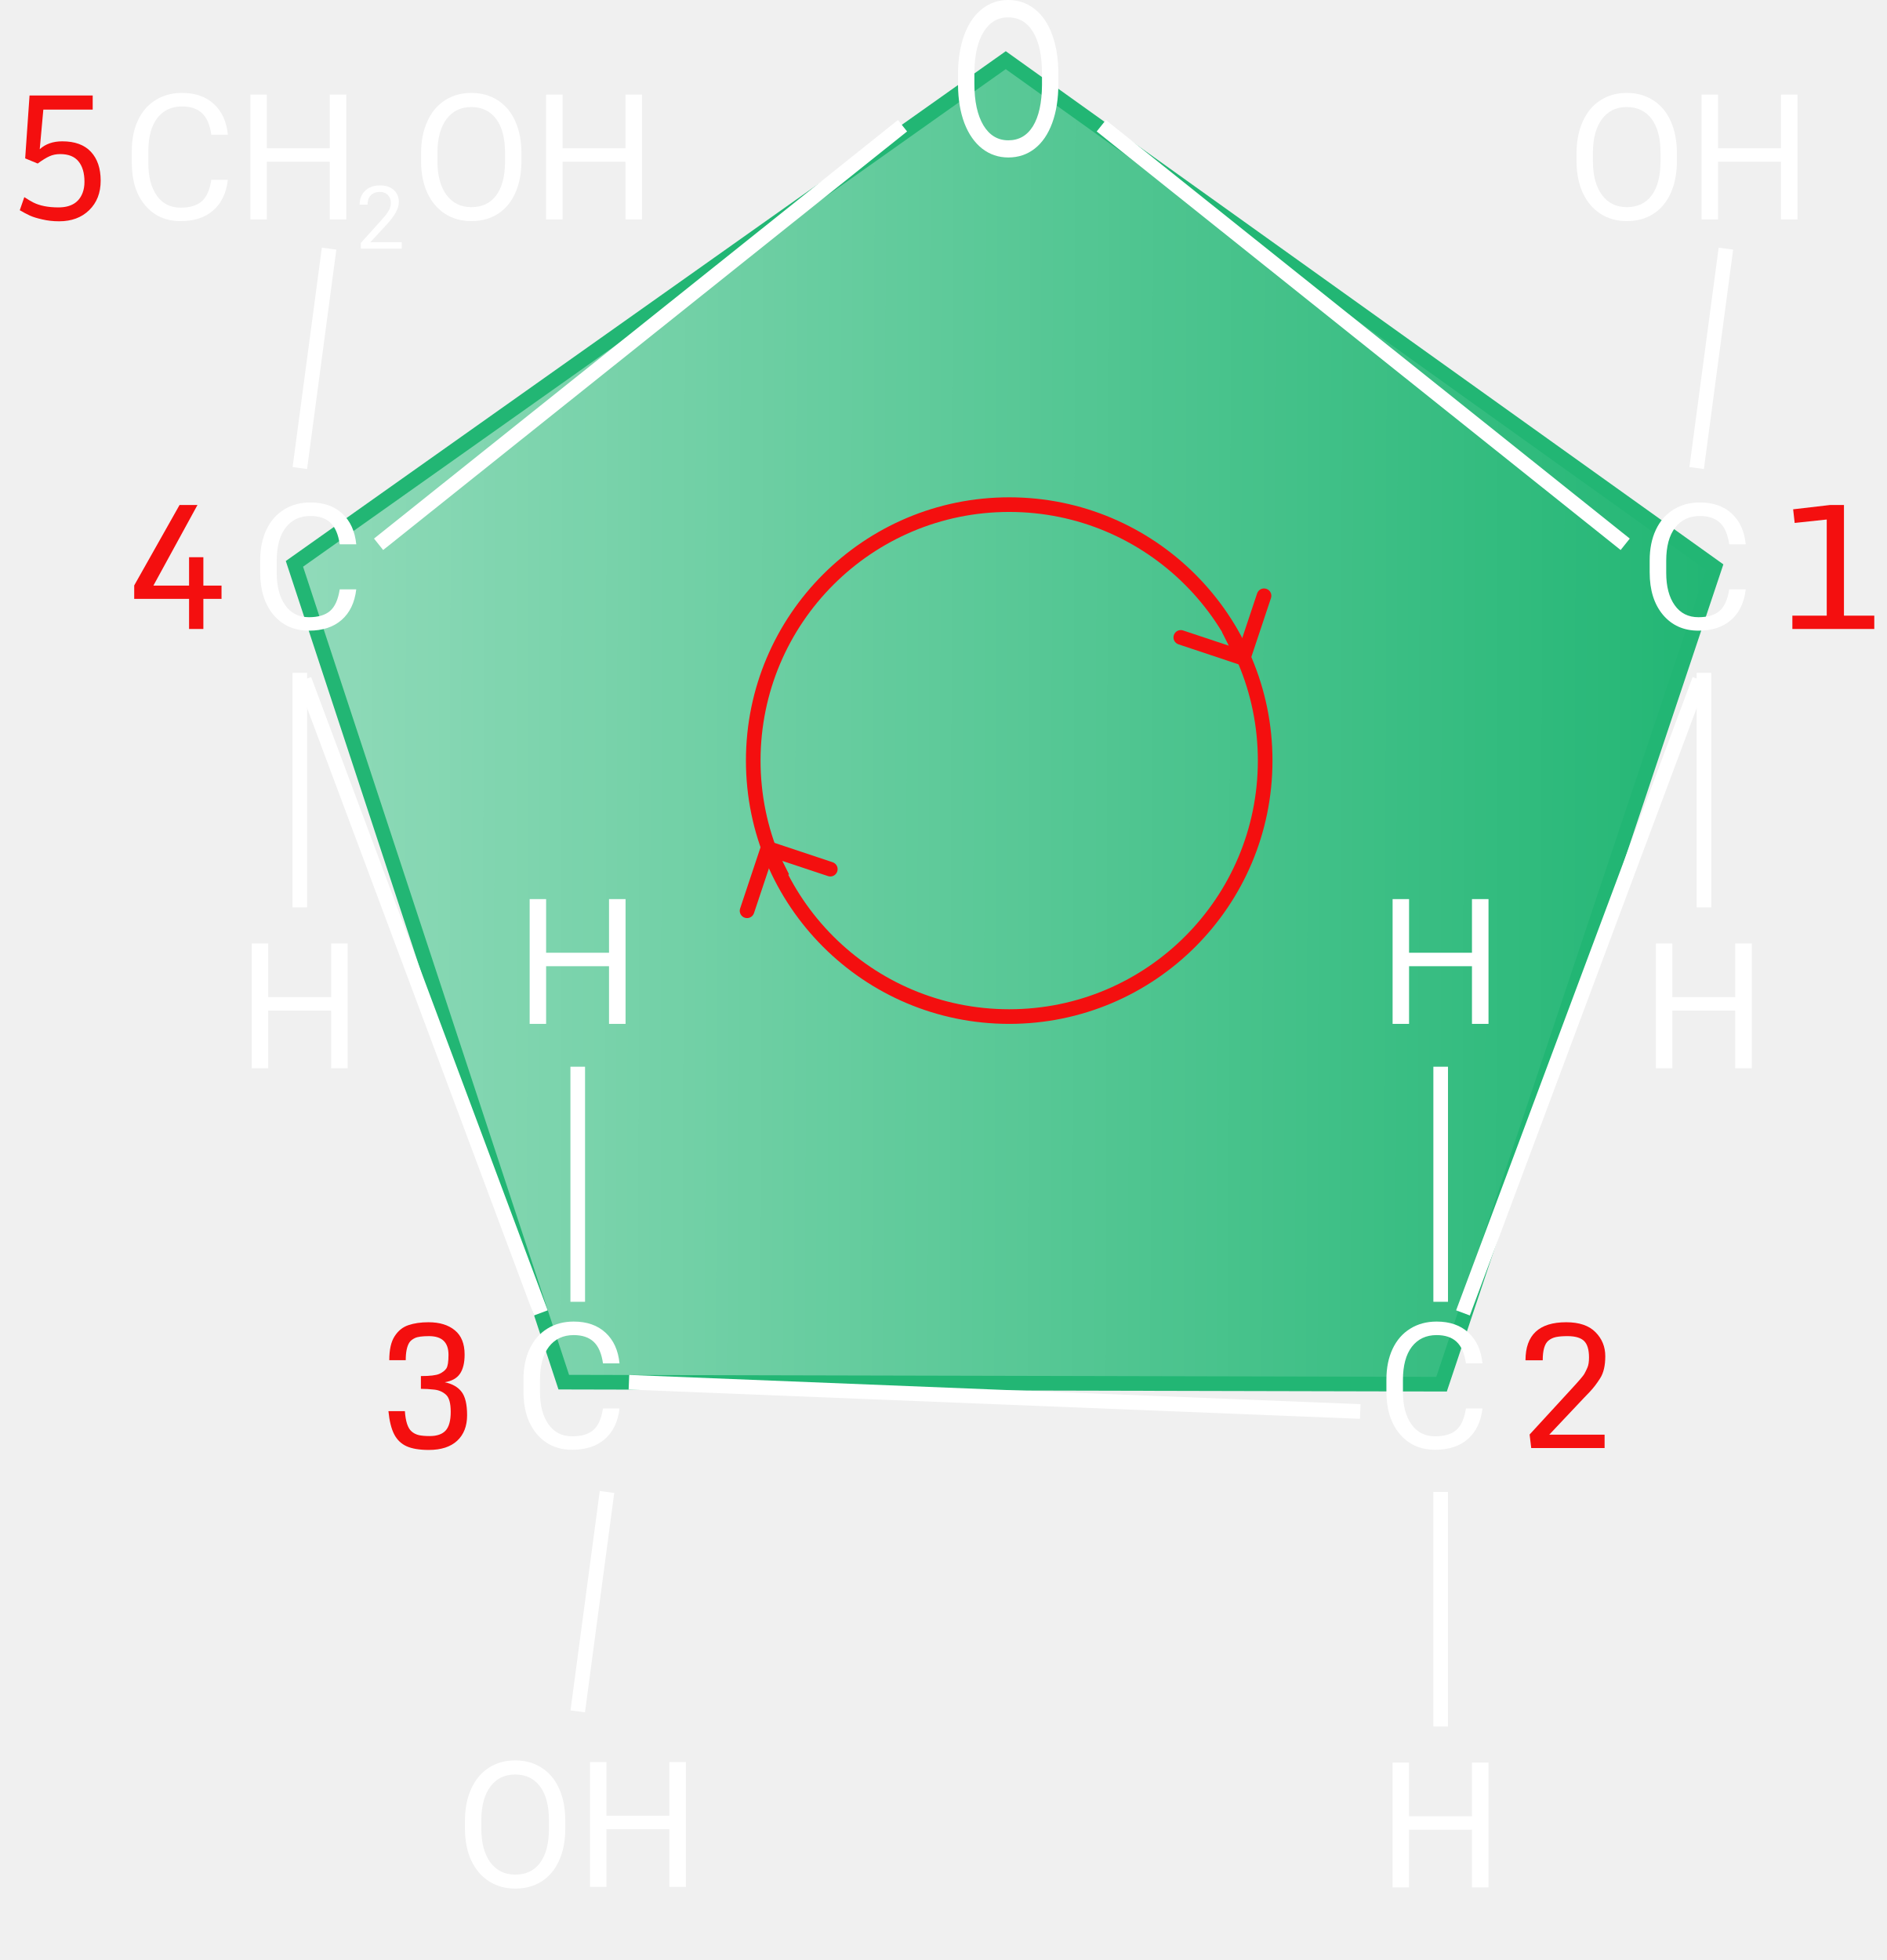
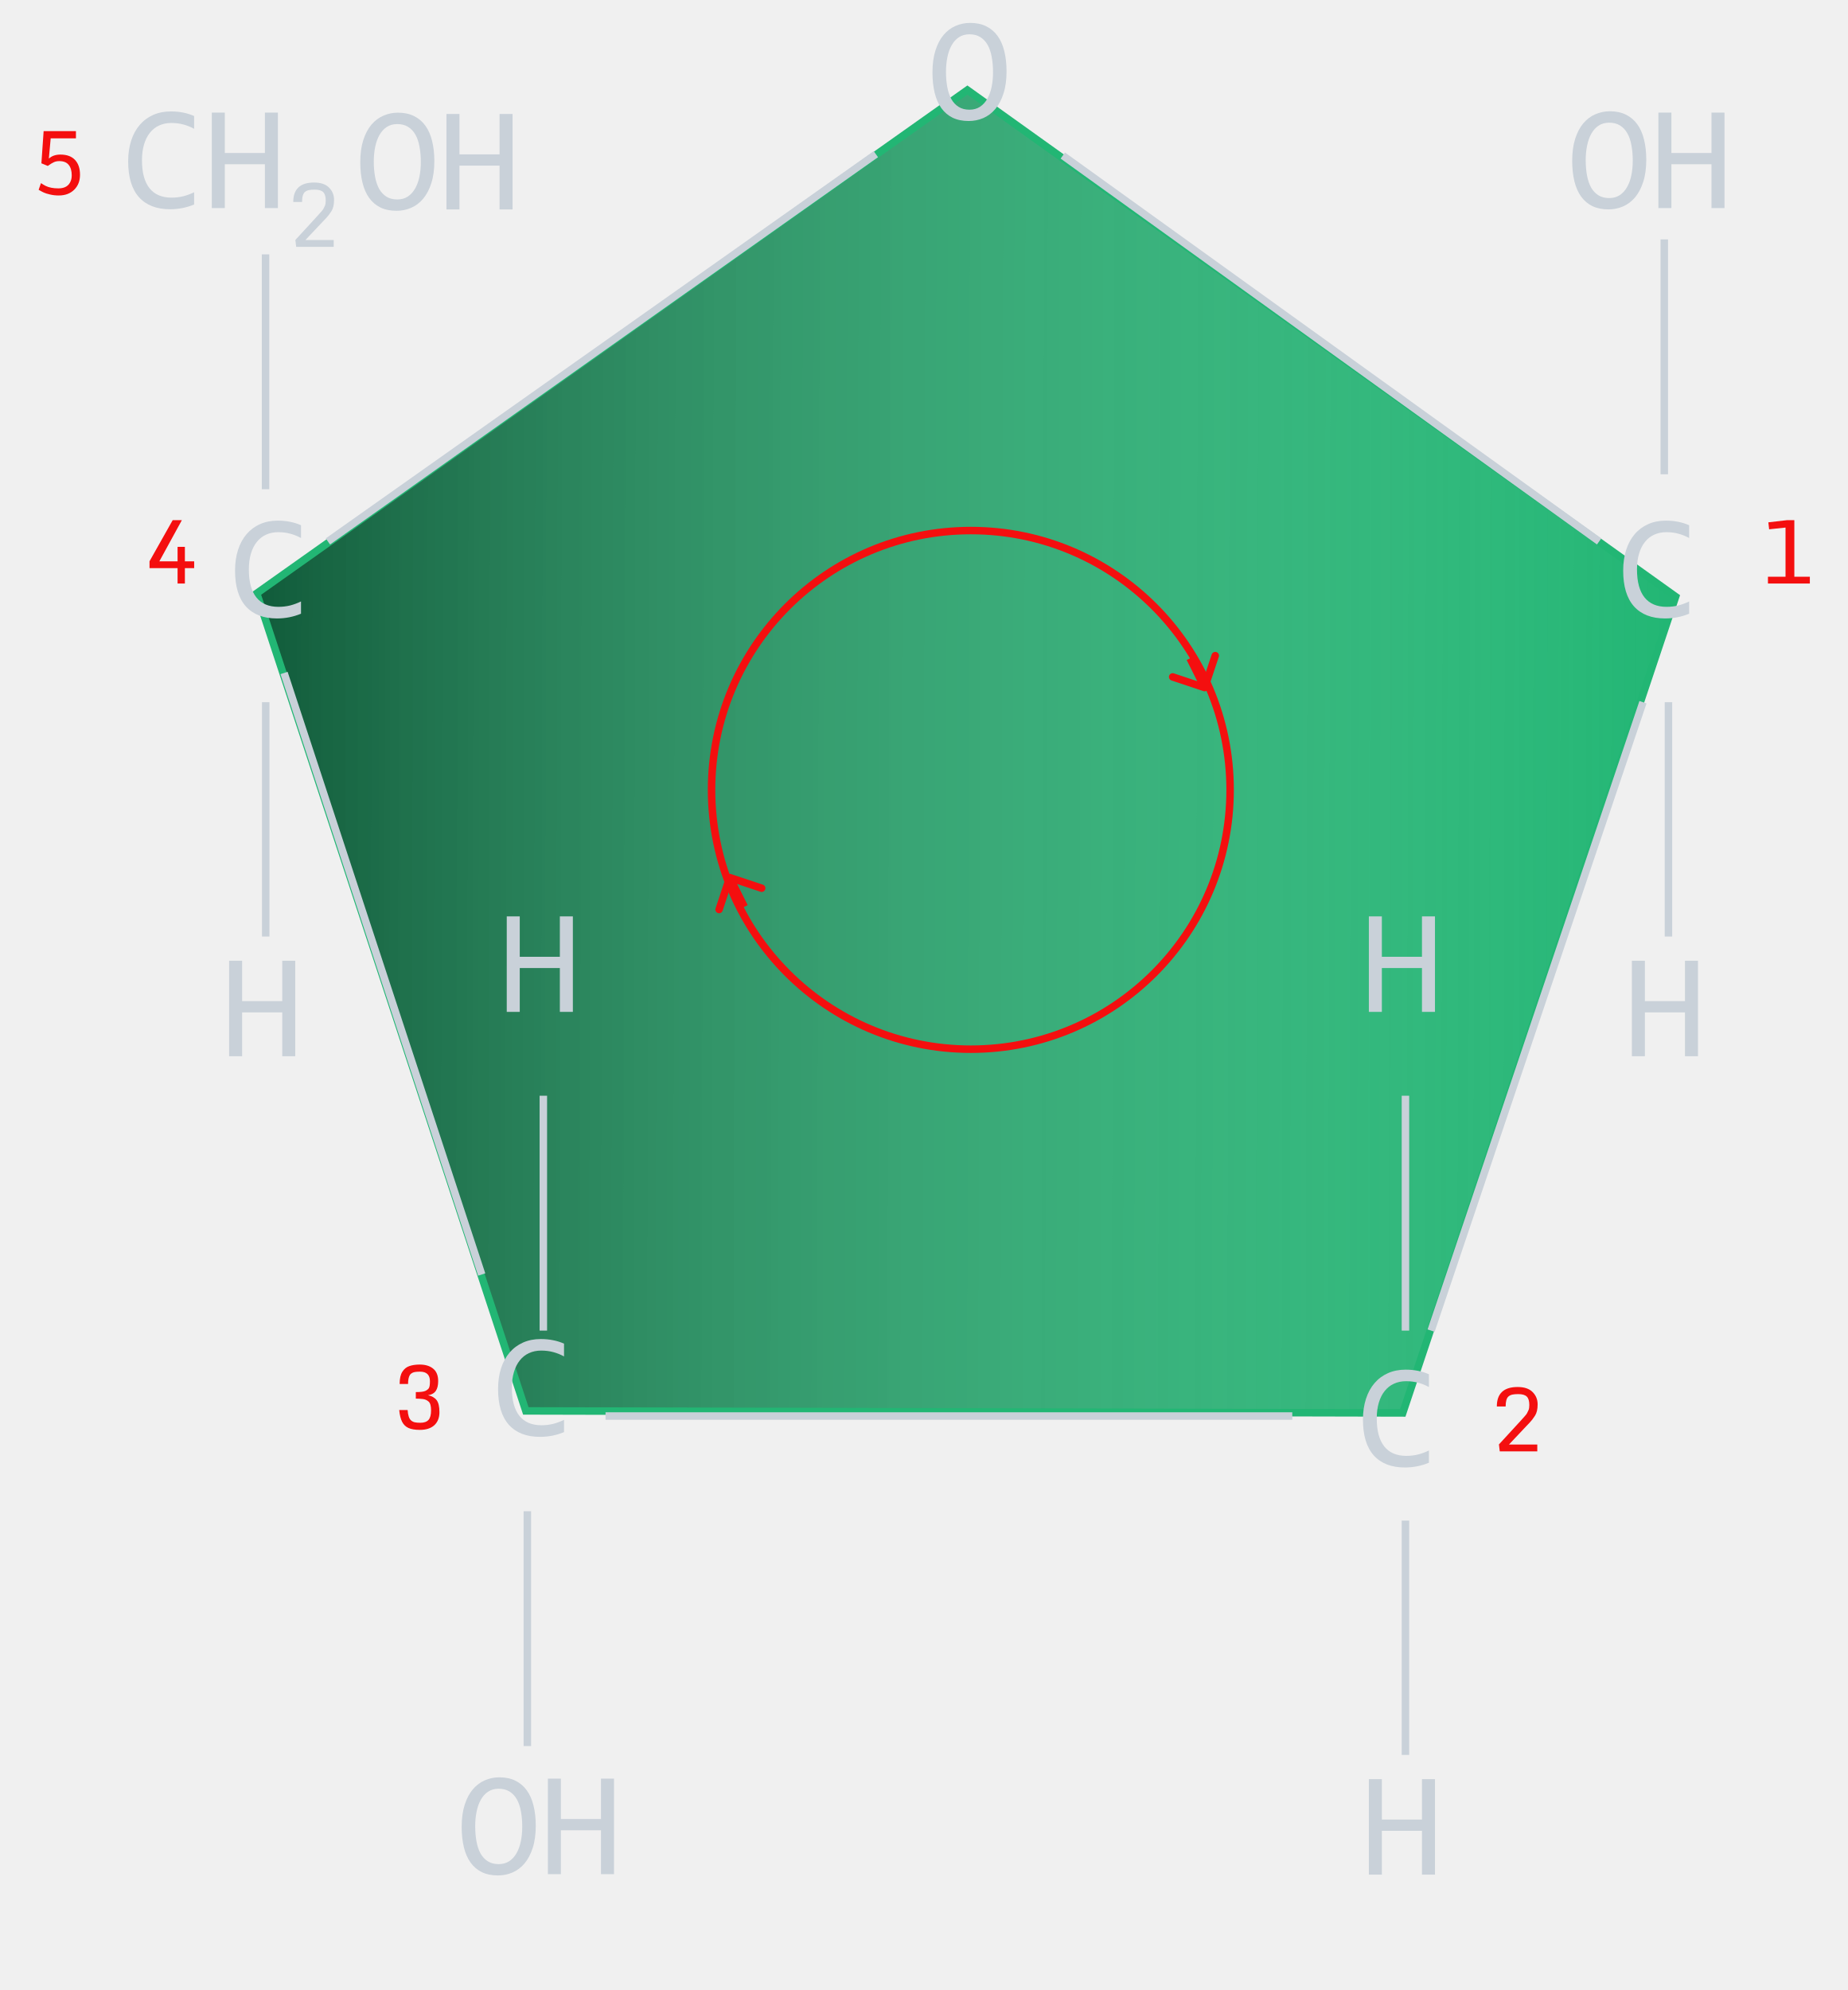
- <svg xmlns="http://www.w3.org/2000/svg" width="129" height="134" viewBox="0 0 129 134" fill="none">
-   <path fill-rule="evenodd" clip-rule="evenodd" d="M68.764 4.114L117.236 38.776L98.56 94.634L38.545 94.494L20.131 38.549L68.764 4.114Z" fill="#22B674" />
-   <path fill-rule="evenodd" clip-rule="evenodd" d="M68.764 4.114L117.236 38.776L98.56 94.634L38.545 94.494L20.131 38.549L68.764 4.114Z" fill="url(#paint0_linear)" fill-opacity="0.5" />
-   <path fill-rule="evenodd" clip-rule="evenodd" d="M68.764 4.114L117.236 38.776L98.56 94.634L38.545 94.494L20.131 38.549L68.764 4.114Z" stroke="#22B674" />
-   <path d="M72.361 5.721C72.361 6.748 72.221 7.645 71.939 8.412C71.658 9.175 71.26 9.758 70.744 10.161C70.228 10.564 69.627 10.766 68.939 10.766C68.268 10.766 67.672 10.564 67.152 10.161C66.633 9.753 66.228 9.175 65.939 8.427C65.654 7.674 65.508 6.803 65.5 5.815V5.059C65.5 4.051 65.643 3.162 65.928 2.389C66.213 1.617 66.615 1.027 67.135 0.619C67.658 0.206 68.256 0 68.928 0C69.611 0 70.213 0.204 70.732 0.612C71.256 1.015 71.658 1.602 71.939 2.375C72.221 3.142 72.361 4.037 72.361 5.059V5.721ZM71.242 5.045C71.242 3.802 71.039 2.85 70.633 2.188C70.227 1.521 69.658 1.187 68.928 1.187C68.217 1.187 67.656 1.521 67.246 2.188C66.84 2.85 66.631 3.771 66.619 4.951V5.721C66.619 6.925 66.824 7.873 67.234 8.564C67.648 9.25 68.217 9.593 68.939 9.593C69.666 9.593 70.228 9.269 70.627 8.621C71.025 7.969 71.231 7.036 71.242 5.822V5.045Z" fill="white" />
-   <path d="M119.357 40.293C119.252 41.195 118.918 41.893 118.355 42.385C117.797 42.873 117.053 43.117 116.123 43.117C115.115 43.117 114.307 42.756 113.697 42.033C113.092 41.31 112.789 40.344 112.789 39.133V38.312C112.789 37.52 112.93 36.822 113.211 36.221C113.496 35.619 113.898 35.158 114.418 34.838C114.938 34.514 115.539 34.352 116.223 34.352C117.129 34.352 117.855 34.605 118.402 35.113C118.949 35.617 119.268 36.316 119.357 37.211H118.227C118.129 36.531 117.916 36.039 117.588 35.734C117.264 35.43 116.809 35.277 116.223 35.277C115.504 35.277 114.939 35.543 114.529 36.074C114.123 36.605 113.92 37.361 113.92 38.342V39.168C113.92 40.094 114.113 40.83 114.5 41.377C114.887 41.924 115.428 42.197 116.123 42.197C116.748 42.197 117.227 42.057 117.559 41.775C117.895 41.49 118.117 40.996 118.227 40.293H119.357Z" fill="white" />
-   <path d="M101.357 96.293C101.252 97.195 100.918 97.893 100.355 98.385C99.797 98.873 99.053 99.117 98.123 99.117C97.115 99.117 96.307 98.756 95.697 98.033C95.092 97.311 94.789 96.344 94.789 95.133V94.312C94.789 93.519 94.93 92.822 95.211 92.221C95.496 91.619 95.898 91.158 96.418 90.838C96.938 90.514 97.539 90.352 98.223 90.352C99.129 90.352 99.856 90.606 100.402 91.113C100.949 91.617 101.268 92.316 101.357 93.211H100.227C100.129 92.531 99.916 92.039 99.588 91.734C99.264 91.43 98.809 91.277 98.223 91.277C97.504 91.277 96.939 91.543 96.529 92.074C96.123 92.606 95.92 93.361 95.92 94.342V95.168C95.92 96.094 96.113 96.83 96.5 97.377C96.887 97.924 97.428 98.197 98.123 98.197C98.748 98.197 99.227 98.057 99.559 97.775C99.894 97.49 100.117 96.996 100.227 96.293H101.357Z" fill="white" />
-   <path d="M24.357 40.293C24.252 41.195 23.918 41.893 23.355 42.385C22.797 42.873 22.053 43.117 21.123 43.117C20.115 43.117 19.307 42.756 18.697 42.033C18.092 41.31 17.789 40.344 17.789 39.133V38.312C17.789 37.52 17.93 36.822 18.211 36.221C18.496 35.619 18.898 35.158 19.418 34.838C19.938 34.514 20.539 34.352 21.223 34.352C22.129 34.352 22.855 34.605 23.402 35.113C23.949 35.617 24.268 36.316 24.357 37.211H23.227C23.129 36.531 22.916 36.039 22.588 35.734C22.264 35.43 21.809 35.277 21.223 35.277C20.504 35.277 19.939 35.543 19.529 36.074C19.123 36.605 18.92 37.361 18.92 38.342V39.168C18.92 40.094 19.113 40.83 19.5 41.377C19.887 41.924 20.428 42.197 21.123 42.197C21.748 42.197 22.227 42.057 22.559 41.775C22.895 41.49 23.117 40.996 23.227 40.293H24.357Z" fill="white" />
-   <path d="M42.357 96.293C42.252 97.195 41.918 97.893 41.355 98.385C40.797 98.873 40.053 99.117 39.123 99.117C38.115 99.117 37.307 98.756 36.697 98.033C36.092 97.311 35.789 96.344 35.789 95.133V94.312C35.789 93.519 35.93 92.822 36.211 92.221C36.496 91.619 36.898 91.158 37.418 90.838C37.938 90.514 38.539 90.352 39.223 90.352C40.129 90.352 40.855 90.606 41.402 91.113C41.949 91.617 42.268 92.316 42.357 93.211H41.227C41.129 92.531 40.916 92.039 40.588 91.734C40.264 91.43 39.809 91.277 39.223 91.277C38.504 91.277 37.94 91.543 37.529 92.074C37.123 92.606 36.92 93.361 36.92 94.342V95.168C36.92 96.094 37.113 96.83 37.5 97.377C37.887 97.924 38.428 98.197 39.123 98.197C39.748 98.197 40.227 98.057 40.559 97.775C40.895 97.49 41.117 96.996 41.227 96.293H42.357Z" fill="white" />
-   <line x1="75.295" y1="8.596" x2="111.116" y2="37.212" stroke="white" />
-   <line y1="-0.5" x2="45.804" y2="1.5" transform="matrix(-0.807791 0.589469 0.589469 0.807791 62 9)" stroke="white" />
-   <line x1="100.024" y1="89.759" x2="116.195" y2="46.463" stroke="white" />
-   <line y1="-0.5" x2="46.174" y2="1.5" transform="matrix(-0.309017 -0.951057 -0.951057 0.309017 36.5 89.9136)" stroke="white" />
-   <line x1="43" y1="94.5" x2="93" y2="96.5" stroke="white" />
-   <path d="M114.65 11.01C114.65 11.846 114.51 12.576 114.229 13.201C113.947 13.822 113.549 14.297 113.033 14.625C112.518 14.953 111.916 15.117 111.229 15.117C110.557 15.117 109.961 14.953 109.441 14.625C108.922 14.293 108.518 13.822 108.229 13.213C107.943 12.6 107.797 11.891 107.789 11.086V10.471C107.789 9.65 107.932 8.926 108.217 8.297C108.502 7.668 108.904 7.188 109.424 6.855C109.947 6.52 110.545 6.352 111.217 6.352C111.9 6.352 112.502 6.518 113.021 6.85C113.545 7.178 113.947 7.656 114.229 8.285C114.51 8.91 114.65 9.639 114.65 10.471V11.01ZM113.531 10.459C113.531 9.447 113.328 8.672 112.922 8.133C112.516 7.59 111.947 7.318 111.217 7.318C110.506 7.318 109.945 7.59 109.535 8.133C109.129 8.672 108.92 9.422 108.908 10.383V11.01C108.908 11.99 109.113 12.762 109.523 13.324C109.938 13.883 110.506 14.162 111.229 14.162C111.955 14.162 112.518 13.898 112.916 13.371C113.314 12.84 113.52 12.08 113.531 11.092V10.459ZM122.895 15H121.764V11.057H117.463V15H116.338V6.469H117.463V10.137H121.764V6.469H122.895V15Z" fill="white" />
-   <path d="M38.65 125.01C38.65 125.846 38.51 126.576 38.228 127.201C37.947 127.822 37.549 128.297 37.033 128.625C36.518 128.953 35.916 129.117 35.228 129.117C34.557 129.117 33.961 128.953 33.441 128.625C32.922 128.293 32.518 127.822 32.228 127.213C31.943 126.6 31.797 125.891 31.789 125.086V124.471C31.789 123.65 31.932 122.926 32.217 122.297C32.502 121.668 32.904 121.188 33.424 120.855C33.947 120.52 34.545 120.352 35.217 120.352C35.9 120.352 36.502 120.518 37.022 120.85C37.545 121.178 37.947 121.656 38.228 122.285C38.51 122.91 38.65 123.639 38.65 124.471V125.01ZM37.531 124.459C37.531 123.447 37.328 122.672 36.922 122.133C36.516 121.59 35.947 121.318 35.217 121.318C34.506 121.318 33.945 121.59 33.535 122.133C33.129 122.672 32.92 123.422 32.908 124.383V125.01C32.908 125.99 33.113 126.762 33.523 127.324C33.938 127.883 34.506 128.162 35.228 128.162C35.955 128.162 36.518 127.898 36.916 127.371C37.315 126.84 37.52 126.08 37.531 125.092V124.459ZM46.895 129H45.764V125.057H41.463V129H40.338V120.469H41.463V124.137H45.764V120.469H46.895V129Z" fill="white" />
-   <line x1="116" y1="32" x2="118" y2="17" stroke="white" />
-   <line x1="20.5" y1="32" x2="22.5" y2="17" stroke="white" />
-   <line x1="39.5" y1="117" x2="41.5" y2="102" stroke="white" />
-   <line x1="98.5" y1="89" x2="98.5" y2="72.929" stroke="white" />
-   <path d="M101.77 70H100.639V66.057H96.338V70H95.213V61.469H96.338V65.137H100.639V61.469H101.77V70Z" fill="white" />
-   <line x1="39.5" y1="89" x2="39.5" y2="72.929" stroke="white" />
-   <path d="M42.77 70H41.639V66.057H37.338V70H36.213V61.469H37.338V65.137H41.639V61.469H42.77V70Z" fill="white" />
-   <line x1="116.5" y1="62.035" x2="116.5" y2="46" stroke="white" />
-   <path d="M119.77 73.035H118.639V69.091H114.338V73.035H113.213V64.503H114.338V68.171H118.639V64.503H119.77V73.035Z" fill="white" />
-   <line x1="20.5" y1="62.035" x2="20.5" y2="46" stroke="white" />
-   <path d="M23.77 73.035H22.639V69.091H18.338V73.035H17.213V64.503H18.338V68.171H22.639V64.503H23.77V73.035Z" fill="white" />
-   <line x1="98.5" y1="118.035" x2="98.5" y2="102" stroke="white" />
-   <path d="M101.77 129.035H100.639V125.091H96.338V129.035H95.213V120.503H96.338V124.171H100.639V120.503H101.77V129.035Z" fill="white" />
-   <path d="M15.58 12.293C15.475 13.195 15.141 13.893 14.578 14.385C14.02 14.873 13.275 15.117 12.346 15.117C11.338 15.117 10.529 14.756 9.92 14.033C9.314 13.31 9.012 12.344 9.012 11.133V10.312C9.012 9.52 9.152 8.822 9.434 8.221C9.719 7.619 10.121 7.158 10.641 6.838C11.16 6.514 11.762 6.352 12.445 6.352C13.352 6.352 14.078 6.605 14.625 7.113C15.172 7.617 15.49 8.316 15.58 9.211H14.449C14.352 8.531 14.139 8.039 13.81 7.734C13.486 7.43 13.031 7.277 12.445 7.277C11.727 7.277 11.162 7.543 10.752 8.074C10.346 8.605 10.143 9.361 10.143 10.342V11.168C10.143 12.094 10.336 12.83 10.723 13.377C11.109 13.924 11.65 14.197 12.346 14.197C12.971 14.197 13.449 14.057 13.781 13.775C14.117 13.49 14.34 12.996 14.449 12.293H15.58ZM23.678 15H22.547V11.057H18.246V15H17.121V6.469H18.246V10.137H22.547V6.469H23.678V15Z" fill="white" />
-   <path d="M27.465 17H24.67V16.61L26.146 14.97C26.365 14.722 26.516 14.521 26.598 14.366C26.682 14.21 26.724 14.049 26.724 13.883C26.724 13.66 26.656 13.477 26.521 13.335C26.387 13.192 26.207 13.121 25.982 13.121C25.713 13.121 25.503 13.198 25.352 13.352C25.204 13.505 25.13 13.718 25.13 13.991H24.588C24.588 13.599 24.714 13.281 24.966 13.039C25.22 12.797 25.559 12.676 25.982 12.676C26.379 12.676 26.692 12.78 26.923 12.989C27.153 13.196 27.269 13.473 27.269 13.818C27.269 14.238 27.001 14.738 26.466 15.318L25.323 16.558H27.465V17Z" fill="white" />
-   <path d="M35.65 11.01C35.65 11.846 35.51 12.576 35.228 13.201C34.947 13.822 34.549 14.297 34.033 14.625C33.518 14.953 32.916 15.117 32.228 15.117C31.557 15.117 30.961 14.953 30.441 14.625C29.922 14.293 29.518 13.822 29.229 13.213C28.943 12.6 28.797 11.891 28.789 11.086V10.471C28.789 9.65 28.932 8.926 29.217 8.297C29.502 7.668 29.904 7.188 30.424 6.855C30.947 6.52 31.545 6.352 32.217 6.352C32.9 6.352 33.502 6.518 34.022 6.85C34.545 7.178 34.947 7.656 35.228 8.285C35.51 8.91 35.65 9.639 35.65 10.471V11.01ZM34.531 10.459C34.531 9.447 34.328 8.672 33.922 8.133C33.516 7.59 32.947 7.318 32.217 7.318C31.506 7.318 30.945 7.59 30.535 8.133C30.129 8.672 29.92 9.422 29.908 10.383V11.01C29.908 11.99 30.113 12.762 30.523 13.324C30.938 13.883 31.506 14.162 32.228 14.162C32.955 14.162 33.518 13.898 33.916 13.371C34.315 12.84 34.52 12.08 34.531 11.092V10.459ZM43.895 15H42.764V11.057H38.463V15H37.338V6.469H38.463V10.137H42.764V6.469H43.895V15Z" fill="white" />
-   <path d="M122.545 43V42.092H124.895V35.518L122.703 35.752L122.598 34.82L125.111 34.527H126.072V42.092H128.146V43H122.545Z" fill="#F40F0F" />
-   <path d="M104.691 99L104.58 98.074L107.439 94.963C107.959 94.4 108.254 94.055 108.324 93.926C108.398 93.793 108.469 93.648 108.535 93.492C108.605 93.336 108.641 93.107 108.641 92.807C108.641 92.272 108.527 91.894 108.301 91.676C108.074 91.457 107.697 91.348 107.17 91.348C106.842 91.348 106.578 91.369 106.379 91.412C106.18 91.455 106.008 91.537 105.863 91.658C105.605 91.873 105.477 92.32 105.477 93H104.299C104.299 91.266 105.227 90.398 107.082 90.398C107.973 90.398 108.641 90.625 109.086 91.078C109.531 91.527 109.754 92.074 109.754 92.719C109.754 93.363 109.637 93.867 109.402 94.231C109.172 94.594 108.934 94.904 108.688 95.162C108.441 95.416 108.303 95.561 108.271 95.596L105.922 98.086H109.707V99H104.691Z" fill="#F40F0F" />
-   <path d="M30.664 92.625C30.664 91.773 30.221 91.348 29.334 91.348C28.873 91.348 28.553 91.391 28.373 91.477C28.193 91.562 28.064 91.666 27.986 91.787C27.822 92.045 27.74 92.447 27.74 92.994H26.615C26.615 92.279 26.736 91.734 26.979 91.359C27.221 90.981 27.535 90.727 27.922 90.598C28.312 90.465 28.77 90.398 29.293 90.398C30.055 90.398 30.656 90.582 31.098 90.949C31.543 91.312 31.766 91.865 31.766 92.607C31.766 93.178 31.658 93.617 31.443 93.926C31.232 94.231 30.887 94.422 30.406 94.5C30.918 94.606 31.301 94.822 31.555 95.15C31.809 95.478 31.936 96.014 31.936 96.756C31.936 97.498 31.709 98.08 31.256 98.502C30.803 98.92 30.156 99.129 29.316 99.129C28.68 99.129 28.174 99.045 27.799 98.877C27.428 98.709 27.145 98.436 26.949 98.057C26.754 97.678 26.623 97.15 26.557 96.475H27.682C27.729 97.17 27.879 97.631 28.133 97.857C28.273 97.982 28.439 98.068 28.631 98.115C28.822 98.158 29.072 98.18 29.381 98.18C29.877 98.18 30.24 98.053 30.471 97.799C30.701 97.545 30.816 97.121 30.816 96.527C30.816 95.934 30.707 95.541 30.488 95.35C30.273 95.154 30.008 95.039 29.691 95.004C29.379 94.969 29.074 94.951 28.777 94.951V94.078C29.402 94.078 29.824 94.027 30.043 93.926C30.262 93.824 30.42 93.701 30.518 93.557C30.615 93.408 30.664 93.098 30.664 92.625Z" fill="#F40F0F" />
-   <path d="M12.926 43V40.943H9.176V40.023L12.275 34.527H13.5L10.488 40.035H12.926V38.096H13.904V40.035H15.146V40.943H13.904V43H12.926Z" fill="#F40F0F" />
-   <path d="M2.717 10.201C3.111 9.842 3.625 9.662 4.258 9.662C5.117 9.662 5.77 9.9 6.215 10.377C6.66 10.854 6.883 11.512 6.883 12.352C6.883 13.188 6.621 13.859 6.098 14.367C5.578 14.875 4.893 15.129 4.041 15.129C3.635 15.129 3.25 15.086 2.887 15C2.523 14.918 2.24 14.83 2.037 14.736C1.834 14.643 1.605 14.521 1.352 14.373L1.662 13.477C1.904 13.637 2.111 13.76 2.283 13.846C2.729 14.068 3.299 14.18 3.994 14.18C4.85 14.18 5.402 13.844 5.652 13.172C5.734 12.953 5.775 12.705 5.775 12.428C5.775 11.834 5.641 11.371 5.371 11.039C5.102 10.703 4.684 10.535 4.117 10.535C3.844 10.535 3.6 10.584 3.385 10.682C3.174 10.775 2.904 10.941 2.576 11.18L1.721 10.828L2.02 6.527H6.338V7.494H2.963L2.717 10.201Z" fill="#F40F0F" />
-   <circle cx="69" cy="52" r="17.5" stroke="#F40F0F" />
-   <path d="M84.842 45.474C85.104 45.562 85.387 45.42 85.474 45.158L86.897 40.889C86.985 40.627 86.843 40.344 86.581 40.257C86.319 40.169 86.036 40.311 85.949 40.573L84.684 44.367L80.889 43.103C80.627 43.015 80.344 43.157 80.257 43.419C80.169 43.681 80.311 43.964 80.573 44.051L84.842 45.474ZM83.553 43.224L84.553 45.224L85.447 44.776L84.447 42.776L83.553 43.224Z" fill="#F40F0F" />
-   <path d="M52.658 57.526C52.396 57.438 52.113 57.58 52.026 57.842L50.603 62.111C50.515 62.373 50.657 62.656 50.919 62.743C51.181 62.831 51.464 62.689 51.551 62.427L52.816 58.633L56.611 59.897C56.873 59.985 57.156 59.843 57.243 59.581C57.331 59.319 57.189 59.036 56.927 58.949L52.658 57.526ZM53.947 59.776L52.947 57.776L52.053 58.224L53.053 60.224L53.947 59.776Z" fill="#F40F0F" />
+ <svg xmlns="http://www.w3.org/2000/svg" width="247" height="266" viewBox="0 0 247 266" fill="none">
+   <path fill-rule="evenodd" clip-rule="evenodd" d="M129.33 12.036L224.019 79.749L187.536 188.867L70.298 188.593L34.325 79.305L129.33 12.036Z" fill="#22B674" />
+   <path fill-rule="evenodd" clip-rule="evenodd" d="M129.33 12.036L224.019 79.749L187.536 188.867L70.298 188.593L34.325 79.305L129.33 12.036Z" fill="url(#paint0_linear)" fill-opacity="0.5" />
+   <path fill-rule="evenodd" clip-rule="evenodd" d="M129.33 12.036L224.019 79.749L187.536 188.867L70.298 188.593L34.325 79.305L129.33 12.036Z" stroke="#22B674" />
+   <path d="M225.823 82.033C224.801 82.456 223.73 82.668 222.611 82.668C220.807 82.668 219.42 82.131 218.45 81.057C217.487 79.976 217.005 78.381 217.005 76.272C217.005 75.249 217.139 74.325 217.405 73.498C217.672 72.671 218.053 71.971 218.548 71.398C219.043 70.819 219.642 70.373 220.345 70.061C221.048 69.748 221.836 69.592 222.708 69.592C223.301 69.592 223.851 69.644 224.359 69.748C224.866 69.846 225.355 69.999 225.823 70.207V71.916C225.361 71.662 224.883 71.47 224.388 71.34C223.893 71.203 223.353 71.135 222.767 71.135C222.168 71.135 221.624 71.249 221.136 71.477C220.654 71.698 220.244 72.023 219.905 72.453C219.567 72.876 219.306 73.397 219.124 74.016C218.942 74.628 218.851 75.328 218.851 76.115C218.851 77.769 219.186 79.016 219.857 79.856C220.527 80.695 221.51 81.115 222.806 81.115C223.353 81.115 223.877 81.053 224.378 80.93C224.879 80.799 225.361 80.62 225.823 80.393V82.033Z" fill="#C9D1D9" />
+   <path d="M191.033 195.521C190.011 195.945 188.94 196.156 187.82 196.156C186.016 196.156 184.63 195.619 183.66 194.545C182.696 193.464 182.214 191.869 182.214 189.76C182.214 188.738 182.348 187.813 182.615 186.986C182.882 186.16 183.263 185.46 183.757 184.887C184.252 184.307 184.851 183.861 185.554 183.549C186.257 183.236 187.045 183.08 187.917 183.08C188.51 183.08 189.06 183.132 189.568 183.236C190.076 183.334 190.564 183.487 191.033 183.695V185.404C190.57 185.15 190.092 184.958 189.597 184.828C189.102 184.691 188.562 184.623 187.976 184.623C187.377 184.623 186.833 184.737 186.345 184.965C185.863 185.186 185.453 185.512 185.115 185.941C184.776 186.365 184.516 186.885 184.333 187.504C184.151 188.116 184.06 188.816 184.06 189.604C184.06 191.257 184.395 192.504 185.066 193.344C185.736 194.184 186.72 194.604 188.015 194.604C188.562 194.604 189.086 194.542 189.587 194.418C190.089 194.288 190.57 194.109 191.033 193.881V195.521Z" fill="#C9D1D9" />
+   <path d="M40.242 82.033C39.22 82.456 38.149 82.668 37.029 82.668C35.226 82.668 33.839 82.131 32.869 81.057C31.905 79.976 31.424 78.381 31.424 76.272C31.424 75.249 31.557 74.325 31.824 73.498C32.091 72.671 32.472 71.971 32.967 71.398C33.462 70.819 34.06 70.373 34.764 70.061C35.467 69.748 36.254 69.592 37.127 69.592C37.719 69.592 38.269 69.644 38.777 69.748C39.285 69.846 39.773 69.999 40.242 70.207V71.916C39.78 71.662 39.301 71.47 38.806 71.34C38.312 71.203 37.771 71.135 37.185 71.135C36.587 71.135 36.043 71.249 35.555 71.477C35.073 71.698 34.663 72.023 34.324 72.453C33.986 72.876 33.725 73.397 33.543 74.016C33.361 74.628 33.269 75.328 33.269 76.115C33.269 77.769 33.605 79.016 34.275 79.856C34.946 80.695 35.929 81.115 37.224 81.115C37.771 81.115 38.295 81.053 38.797 80.93C39.298 80.799 39.78 80.62 40.242 80.393V82.033Z" fill="#C9D1D9" />
+   <path d="M75.405 191.429C74.383 191.852 73.312 192.063 72.192 192.063C70.389 192.063 69.002 191.526 68.032 190.452C67.068 189.371 66.587 187.776 66.587 185.667C66.587 184.645 66.72 183.72 66.987 182.894C67.254 182.067 67.635 181.367 68.129 180.794C68.624 180.215 69.223 179.769 69.926 179.456C70.629 179.144 71.417 178.987 72.29 178.987C72.882 178.987 73.432 179.039 73.94 179.144C74.448 179.241 74.936 179.394 75.405 179.603V181.312C74.943 181.058 74.464 180.866 73.969 180.735C73.475 180.599 72.934 180.53 72.348 180.53C71.749 180.53 71.206 180.644 70.717 180.872C70.236 181.093 69.825 181.419 69.487 181.849C69.148 182.272 68.888 182.793 68.706 183.411C68.523 184.023 68.432 184.723 68.432 185.511C68.432 187.164 68.767 188.411 69.438 189.251C70.109 190.091 71.092 190.511 72.387 190.511C72.934 190.511 73.458 190.449 73.96 190.325C74.461 190.195 74.943 190.016 75.405 189.788V191.429Z" fill="#C9D1D9" />
+   <path d="M142.087 20.792L213.791 72.371" stroke="#C9D1D9" />
+   <path d="M117.093 20.605L43.837 72.372" stroke="#C9D1D9" />
+   <path d="M191.326 177.86L219.651 93.86" stroke="#C9D1D9" />
+   <path d="M220.091 21.349C220.091 22.495 219.954 23.485 219.681 24.318C219.414 25.151 219.049 25.841 218.587 26.388C218.131 26.928 217.594 27.332 216.976 27.599C216.364 27.86 215.716 27.99 215.032 27.99C214.212 27.99 213.496 27.843 212.884 27.55C212.278 27.251 211.774 26.821 211.37 26.261C210.973 25.701 210.677 25.021 210.481 24.22C210.286 23.413 210.188 22.505 210.188 21.496C210.188 20.363 210.322 19.38 210.589 18.546C210.856 17.713 211.217 17.026 211.673 16.486C212.135 15.939 212.672 15.535 213.284 15.275C213.896 15.008 214.544 14.874 215.228 14.874C216.048 14.874 216.761 15.024 217.366 15.324C217.978 15.623 218.486 16.053 218.89 16.613C219.293 17.166 219.593 17.843 219.788 18.644C219.99 19.445 220.091 20.346 220.091 21.349ZM218.284 21.476C218.284 20.727 218.226 20.044 218.108 19.425C217.998 18.8 217.815 18.263 217.561 17.814C217.308 17.365 216.979 17.016 216.575 16.769C216.178 16.522 215.696 16.398 215.13 16.398C214.583 16.398 214.111 16.531 213.714 16.798C213.323 17.059 213.001 17.417 212.747 17.873C212.493 18.322 212.304 18.852 212.181 19.464C212.057 20.07 211.995 20.714 211.995 21.398C211.995 22.153 212.054 22.843 212.171 23.468C212.288 24.087 212.47 24.621 212.718 25.07C212.972 25.512 213.297 25.858 213.694 26.105C214.091 26.352 214.57 26.476 215.13 26.476C215.677 26.476 216.149 26.346 216.546 26.085C216.943 25.819 217.269 25.46 217.522 25.011C217.783 24.555 217.975 24.025 218.099 23.419C218.222 22.814 218.284 22.166 218.284 21.476ZM230.55 27.814H228.811V21.955H223.45V27.814H221.712V15.05H223.45V20.451H228.811V15.05H230.55V27.814Z" fill="#C9D1D9" />
+   <path d="M71.626 244.047C71.626 245.193 71.489 246.182 71.216 247.016C70.949 247.849 70.584 248.539 70.122 249.086C69.666 249.626 69.129 250.03 68.51 250.297C67.898 250.557 67.251 250.688 66.567 250.688C65.747 250.688 65.031 250.541 64.419 250.248C63.813 249.949 63.309 249.519 62.905 248.959C62.508 248.399 62.212 247.719 62.016 246.918C61.821 246.111 61.723 245.202 61.723 244.193C61.723 243.061 61.857 242.077 62.124 241.244C62.391 240.411 62.752 239.724 63.208 239.184C63.67 238.637 64.207 238.233 64.819 237.973C65.431 237.706 66.079 237.572 66.762 237.572C67.583 237.572 68.296 237.722 68.901 238.021C69.513 238.321 70.021 238.751 70.424 239.311C70.828 239.864 71.128 240.541 71.323 241.342C71.525 242.143 71.626 243.044 71.626 244.047ZM69.819 244.174C69.819 243.425 69.76 242.742 69.643 242.123C69.533 241.498 69.35 240.961 69.096 240.512C68.843 240.062 68.514 239.714 68.11 239.467C67.713 239.219 67.231 239.096 66.665 239.096C66.118 239.096 65.646 239.229 65.249 239.496C64.858 239.757 64.536 240.115 64.282 240.57C64.028 241.02 63.839 241.55 63.716 242.162C63.592 242.768 63.53 243.412 63.53 244.096C63.53 244.851 63.589 245.541 63.706 246.166C63.823 246.785 64.005 247.318 64.253 247.768C64.507 248.21 64.832 248.555 65.229 248.803C65.626 249.05 66.105 249.174 66.665 249.174C67.212 249.174 67.684 249.044 68.081 248.783C68.478 248.516 68.803 248.158 69.057 247.709C69.318 247.253 69.51 246.723 69.633 246.117C69.757 245.512 69.819 244.864 69.819 244.174ZM82.085 250.512H80.346V244.652H74.985V250.512H73.247V237.748H74.985V243.148H80.346V237.748H82.085V250.512Z" fill="#C9D1D9" />
+   <line x1="187.895" y1="177.861" x2="187.895" y2="146.465" stroke="#C9D1D9" />
+   <path d="M191.842 135.256H190.104V129.396H184.743V135.256H183.005V122.492H184.743V127.893H190.104V122.492H191.842V135.256Z" fill="#C9D1D9" />
+   <line x1="72.639" y1="177.86" x2="72.639" y2="146.465" stroke="#C9D1D9" />
+   <line x1="70.5" y1="233.396" x2="70.5" y2="202" stroke="#C9D1D9" />
+   <line x1="222.5" y1="63.395" x2="222.5" y2="32" stroke="#C9D1D9" />
+   <line x1="35.5" y1="65.395" x2="35.5" y2="34" stroke="#C9D1D9" />
+   <path d="M76.587 135.256H74.848V129.396H69.487V135.256H67.749V122.492H69.487V127.893H74.848V122.492H76.587V135.256Z" fill="#C9D1D9" />
+   <line x1="223.058" y1="125.184" x2="223.058" y2="93.86" stroke="#C9D1D9" />
+   <path d="M227.005 141.184H225.267V135.324H219.906V141.184H218.167V128.42H219.906V133.82H225.267V128.42H227.005V141.184Z" fill="#C9D1D9" />
+   <line x1="35.523" y1="125.184" x2="35.523" y2="93.86" stroke="#C9D1D9" />
+   <path d="M39.47 141.184H37.732V135.324H32.371V141.184H30.633V128.42H32.371V133.82H37.732V128.42H39.47V141.184Z" fill="#C9D1D9" />
+   <line x1="187.895" y1="234.58" x2="187.895" y2="203.256" stroke="#C9D1D9" />
+   <path d="M191.842 250.58H190.104V244.72H184.743V250.58H183.005V237.816H184.743V243.216H190.104V237.816H191.842V250.58Z" fill="#C9D1D9" />
+   <path d="M25.953 27.335C24.931 27.759 23.86 27.97 22.74 27.97C20.937 27.97 19.55 27.433 18.58 26.359C17.617 25.278 17.135 23.683 17.135 21.574C17.135 20.552 17.268 19.627 17.535 18.8C17.802 17.974 18.183 17.274 18.678 16.701C19.173 16.121 19.772 15.675 20.475 15.363C21.178 15.05 21.966 14.894 22.838 14.894C23.43 14.894 23.981 14.946 24.488 15.05C24.996 15.148 25.485 15.301 25.953 15.509V17.218C25.491 16.964 25.012 16.772 24.518 16.642C24.023 16.505 23.483 16.437 22.897 16.437C22.298 16.437 21.754 16.551 21.266 16.779C20.784 17 20.374 17.326 20.035 17.755C19.697 18.178 19.436 18.699 19.254 19.318C19.072 19.93 18.981 20.63 18.981 21.418C18.981 23.071 19.316 24.318 19.986 25.158C20.657 25.998 21.64 26.418 22.936 26.418C23.483 26.418 24.007 26.356 24.508 26.232C25.009 26.102 25.491 25.923 25.953 25.695V27.335ZM37.154 27.814H35.416V21.955H30.055V27.814H28.317V15.05H30.055V20.451H35.416V15.05H37.154V27.814Z" fill="#C9D1D9" />
+   <path d="M39.598 33L39.487 32.074L42.346 28.963C42.866 28.4 43.161 28.055 43.231 27.926C43.305 27.793 43.376 27.648 43.442 27.492C43.512 27.336 43.548 27.107 43.548 26.807C43.548 26.271 43.434 25.895 43.208 25.676C42.981 25.457 42.604 25.348 42.077 25.348C41.749 25.348 41.485 25.369 41.286 25.412C41.087 25.455 40.915 25.537 40.77 25.658C40.512 25.873 40.383 26.32 40.383 27H39.206C39.206 25.266 40.133 24.398 41.989 24.398C42.88 24.398 43.548 24.625 43.993 25.078C44.438 25.527 44.661 26.074 44.661 26.719C44.661 27.363 44.544 27.867 44.309 28.23C44.079 28.594 43.841 28.904 43.594 29.162C43.348 29.416 43.21 29.561 43.178 29.596L40.829 32.086H44.614V33H39.598Z" fill="#C9D1D9" />
+   <path d="M58.068 21.535C58.068 22.681 57.931 23.671 57.657 24.504C57.391 25.337 57.026 26.027 56.564 26.574C56.108 27.115 55.571 27.518 54.952 27.785C54.34 28.046 53.693 28.176 53.009 28.176C52.189 28.176 51.472 28.029 50.861 27.736C50.255 27.437 49.751 27.007 49.347 26.447C48.95 25.887 48.654 25.207 48.458 24.406C48.263 23.599 48.165 22.691 48.165 21.682C48.165 20.549 48.299 19.566 48.566 18.732C48.833 17.899 49.194 17.212 49.65 16.672C50.112 16.125 50.649 15.721 51.261 15.461C51.873 15.194 52.521 15.06 53.204 15.06C54.025 15.06 54.737 15.21 55.343 15.51C55.955 15.809 56.463 16.239 56.866 16.799C57.27 17.352 57.569 18.029 57.765 18.83C57.967 19.631 58.068 20.533 58.068 21.535ZM56.261 21.662C56.261 20.913 56.202 20.23 56.085 19.611C55.974 18.986 55.792 18.449 55.538 18C55.284 17.551 54.956 17.203 54.552 16.955C54.155 16.708 53.673 16.584 53.107 16.584C52.56 16.584 52.088 16.717 51.691 16.984C51.3 17.245 50.978 17.603 50.724 18.059C50.47 18.508 50.281 19.038 50.157 19.65C50.034 20.256 49.972 20.9 49.972 21.584C49.972 22.339 50.03 23.029 50.148 23.654C50.265 24.273 50.447 24.807 50.694 25.256C50.948 25.699 51.274 26.044 51.671 26.291C52.068 26.538 52.547 26.662 53.107 26.662C53.654 26.662 54.126 26.532 54.523 26.271C54.92 26.005 55.245 25.646 55.499 25.197C55.76 24.741 55.952 24.211 56.075 23.605C56.199 23 56.261 22.352 56.261 21.662ZM68.526 28H66.788V22.141H61.427V28H59.689V15.236H61.427V20.637H66.788V15.236H68.526V28Z" fill="#C9D1D9" />
+   <path d="M134.566 9.535C134.566 10.681 134.429 11.671 134.155 12.504C133.889 13.337 133.524 14.027 133.062 14.574C132.606 15.115 132.069 15.518 131.45 15.785C130.838 16.046 130.191 16.176 129.507 16.176C128.687 16.176 127.971 16.029 127.359 15.736C126.753 15.437 126.249 15.007 125.845 14.447C125.448 13.887 125.152 13.207 124.956 12.406C124.761 11.599 124.663 10.691 124.663 9.682C124.663 8.549 124.797 7.566 125.064 6.732C125.331 5.899 125.692 5.212 126.148 4.672C126.61 4.125 127.147 3.721 127.759 3.461C128.371 3.194 129.019 3.061 129.702 3.061C130.523 3.061 131.236 3.21 131.841 3.51C132.453 3.809 132.961 4.239 133.364 4.799C133.768 5.352 134.068 6.029 134.263 6.83C134.465 7.631 134.566 8.533 134.566 9.535ZM132.759 9.662C132.759 8.913 132.7 8.23 132.583 7.611C132.472 6.986 132.29 6.449 132.036 6C131.782 5.551 131.454 5.202 131.05 4.955C130.653 4.708 130.171 4.584 129.605 4.584C129.058 4.584 128.586 4.717 128.189 4.984C127.798 5.245 127.476 5.603 127.222 6.059C126.968 6.508 126.779 7.038 126.655 7.65C126.532 8.256 126.47 8.9 126.47 9.584C126.47 10.339 126.528 11.029 126.646 11.654C126.763 12.273 126.945 12.807 127.193 13.256C127.446 13.699 127.772 14.044 128.169 14.291C128.566 14.538 129.045 14.662 129.605 14.662C130.152 14.662 130.624 14.532 131.021 14.271C131.418 14.005 131.743 13.646 131.997 13.197C132.258 12.742 132.45 12.211 132.573 11.605C132.697 11 132.759 10.352 132.759 9.662Z" fill="#C9D1D9" />
+   <path d="M236.359 78V77.092H238.708V70.518L236.517 70.752L236.412 69.82L238.925 69.527H239.886V77.092H241.96V78H236.359Z" fill="#F40F0F" />
+   <path d="M200.505 194L200.394 193.074L203.253 189.963C203.773 189.4 204.068 189.055 204.138 188.926C204.212 188.793 204.283 188.648 204.349 188.492C204.419 188.336 204.455 188.107 204.455 187.807C204.455 187.271 204.341 186.895 204.115 186.676C203.888 186.457 203.511 186.348 202.984 186.348C202.656 186.348 202.392 186.369 202.193 186.412C201.994 186.455 201.822 186.537 201.677 186.658C201.419 186.873 201.291 187.32 201.291 188H200.113C200.113 186.266 201.041 185.398 202.896 185.398C203.787 185.398 204.455 185.625 204.9 186.078C205.345 186.527 205.568 187.074 205.568 187.719C205.568 188.363 205.451 188.867 205.216 189.23C204.986 189.594 204.748 189.904 204.501 190.162C204.255 190.416 204.117 190.561 204.085 190.596L201.736 193.086H205.521V194H200.505Z" fill="#F40F0F" />
+   <path d="M57.478 184.625C57.478 183.773 57.035 183.348 56.148 183.348C55.687 183.348 55.367 183.391 55.187 183.477C55.007 183.562 54.878 183.666 54.8 183.787C54.636 184.045 54.554 184.447 54.554 184.994H53.429C53.429 184.279 53.55 183.734 53.792 183.359C54.035 182.98 54.349 182.727 54.736 182.598C55.127 182.465 55.584 182.398 56.107 182.398C56.869 182.398 57.47 182.582 57.912 182.949C58.357 183.312 58.58 183.865 58.58 184.607C58.58 185.178 58.472 185.617 58.257 185.926C58.046 186.23 57.701 186.422 57.22 186.5C57.732 186.605 58.115 186.822 58.369 187.15C58.623 187.479 58.749 188.014 58.749 188.756C58.749 189.498 58.523 190.08 58.07 190.502C57.617 190.92 56.97 191.129 56.13 191.129C55.494 191.129 54.988 191.045 54.613 190.877C54.242 190.709 53.959 190.436 53.763 190.057C53.568 189.678 53.437 189.15 53.371 188.475H54.496C54.542 189.17 54.693 189.631 54.947 189.857C55.087 189.982 55.253 190.068 55.445 190.115C55.636 190.158 55.886 190.18 56.195 190.18C56.691 190.18 57.054 190.053 57.285 189.799C57.515 189.545 57.63 189.121 57.63 188.527C57.63 187.934 57.521 187.541 57.302 187.35C57.087 187.154 56.822 187.039 56.505 187.004C56.193 186.969 55.888 186.951 55.591 186.951V186.078C56.216 186.078 56.638 186.027 56.857 185.926C57.076 185.824 57.234 185.701 57.331 185.557C57.429 185.408 57.478 185.098 57.478 184.625Z" fill="#F40F0F" />
+   <path d="M23.74 78V75.943H19.99V75.023L23.089 69.527H24.314L21.302 75.035H23.74V73.096H24.718V75.035H25.96V75.943H24.718V78H23.74Z" fill="#F40F0F" />
+   <path d="M6.531 21.201C6.925 20.842 7.439 20.662 8.072 20.662C8.931 20.662 9.583 20.9 10.029 21.377C10.474 21.854 10.697 22.512 10.697 23.352C10.697 24.188 10.435 24.859 9.912 25.367C9.392 25.875 8.707 26.129 7.855 26.129C7.449 26.129 7.064 26.086 6.701 26C6.337 25.918 6.054 25.83 5.851 25.736C5.648 25.643 5.419 25.521 5.166 25.373L5.476 24.477C5.718 24.637 5.925 24.76 6.097 24.846C6.542 25.068 7.113 25.18 7.808 25.18C8.664 25.18 9.216 24.844 9.466 24.172C9.548 23.953 9.589 23.705 9.589 23.428C9.589 22.834 9.455 22.371 9.185 22.039C8.916 21.703 8.498 21.535 7.931 21.535C7.658 21.535 7.414 21.584 7.199 21.682C6.988 21.775 6.718 21.941 6.39 22.18L5.535 21.828L5.833 17.527H10.152V18.494H6.777L6.531 21.201Z" fill="#F40F0F" />
+   <circle cx="129.791" cy="105.581" r="34.663" stroke="#F40F0F" />
+   <path d="M160.888 92.381C161.15 92.468 161.434 92.327 161.521 92.065L162.944 87.796C163.031 87.534 162.89 87.25 162.628 87.163C162.366 87.076 162.083 87.217 161.995 87.479L160.73 91.274L156.936 90.009C156.674 89.922 156.39 90.063 156.303 90.325C156.216 90.587 156.357 90.871 156.619 90.958L160.888 92.381ZM158.646 88.223L160.599 92.13L161.494 91.683L159.54 87.776L158.646 88.223Z" fill="#F40F0F" />
+   <path d="M97.716 116.828C97.454 116.74 97.171 116.882 97.084 117.144L95.661 121.413C95.573 121.675 95.715 121.958 95.977 122.045C96.239 122.133 96.522 121.991 96.609 121.729L97.874 117.934L101.669 119.199C101.931 119.287 102.214 119.145 102.302 118.883C102.389 118.621 102.247 118.338 101.985 118.251L97.716 116.828ZM99.959 120.985L98.005 117.078L97.111 117.526L99.064 121.433L99.959 120.985Z" fill="#F40F0F" />
+   <line x1="80.954" y1="189.277" x2="172.767" y2="189.277" stroke="#C9D1D9" />
+   <path d="M64.401 170.362L37.977 89.954" stroke="#C9D1D9" />
  <defs>
-     <linearGradient id="paint0_linear" x1="20.106" y1="49.225" x2="117.211" y2="49.452" gradientUnits="userSpaceOnUse">
-       <stop stop-color="white" />
+     <linearGradient id="paint0_linear" x1="34.276" y1="100.161" x2="223.971" y2="100.605" gradientUnits="userSpaceOnUse">
+       <stop />
      <stop offset="1" stop-color="white" stop-opacity="0" />
    </linearGradient>
  </defs>
</svg>
